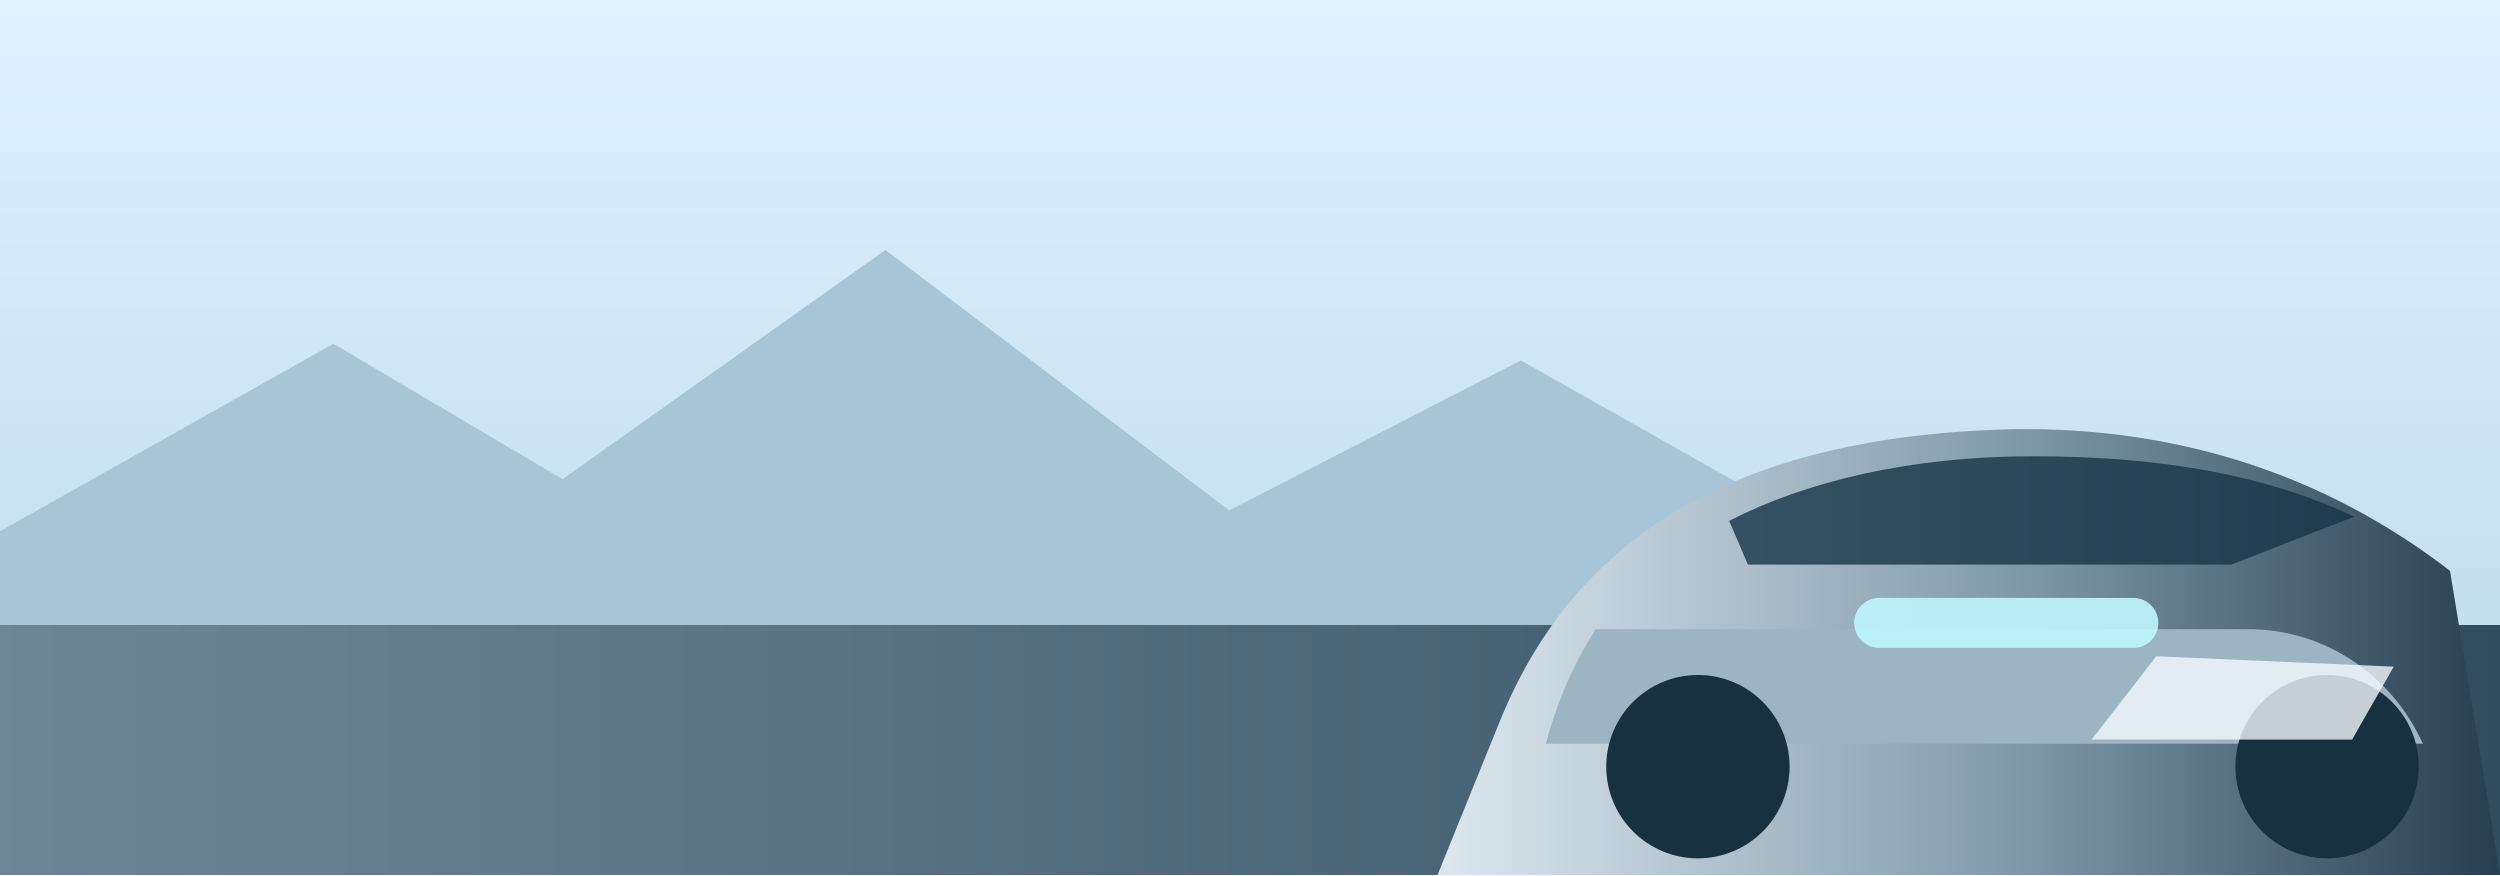
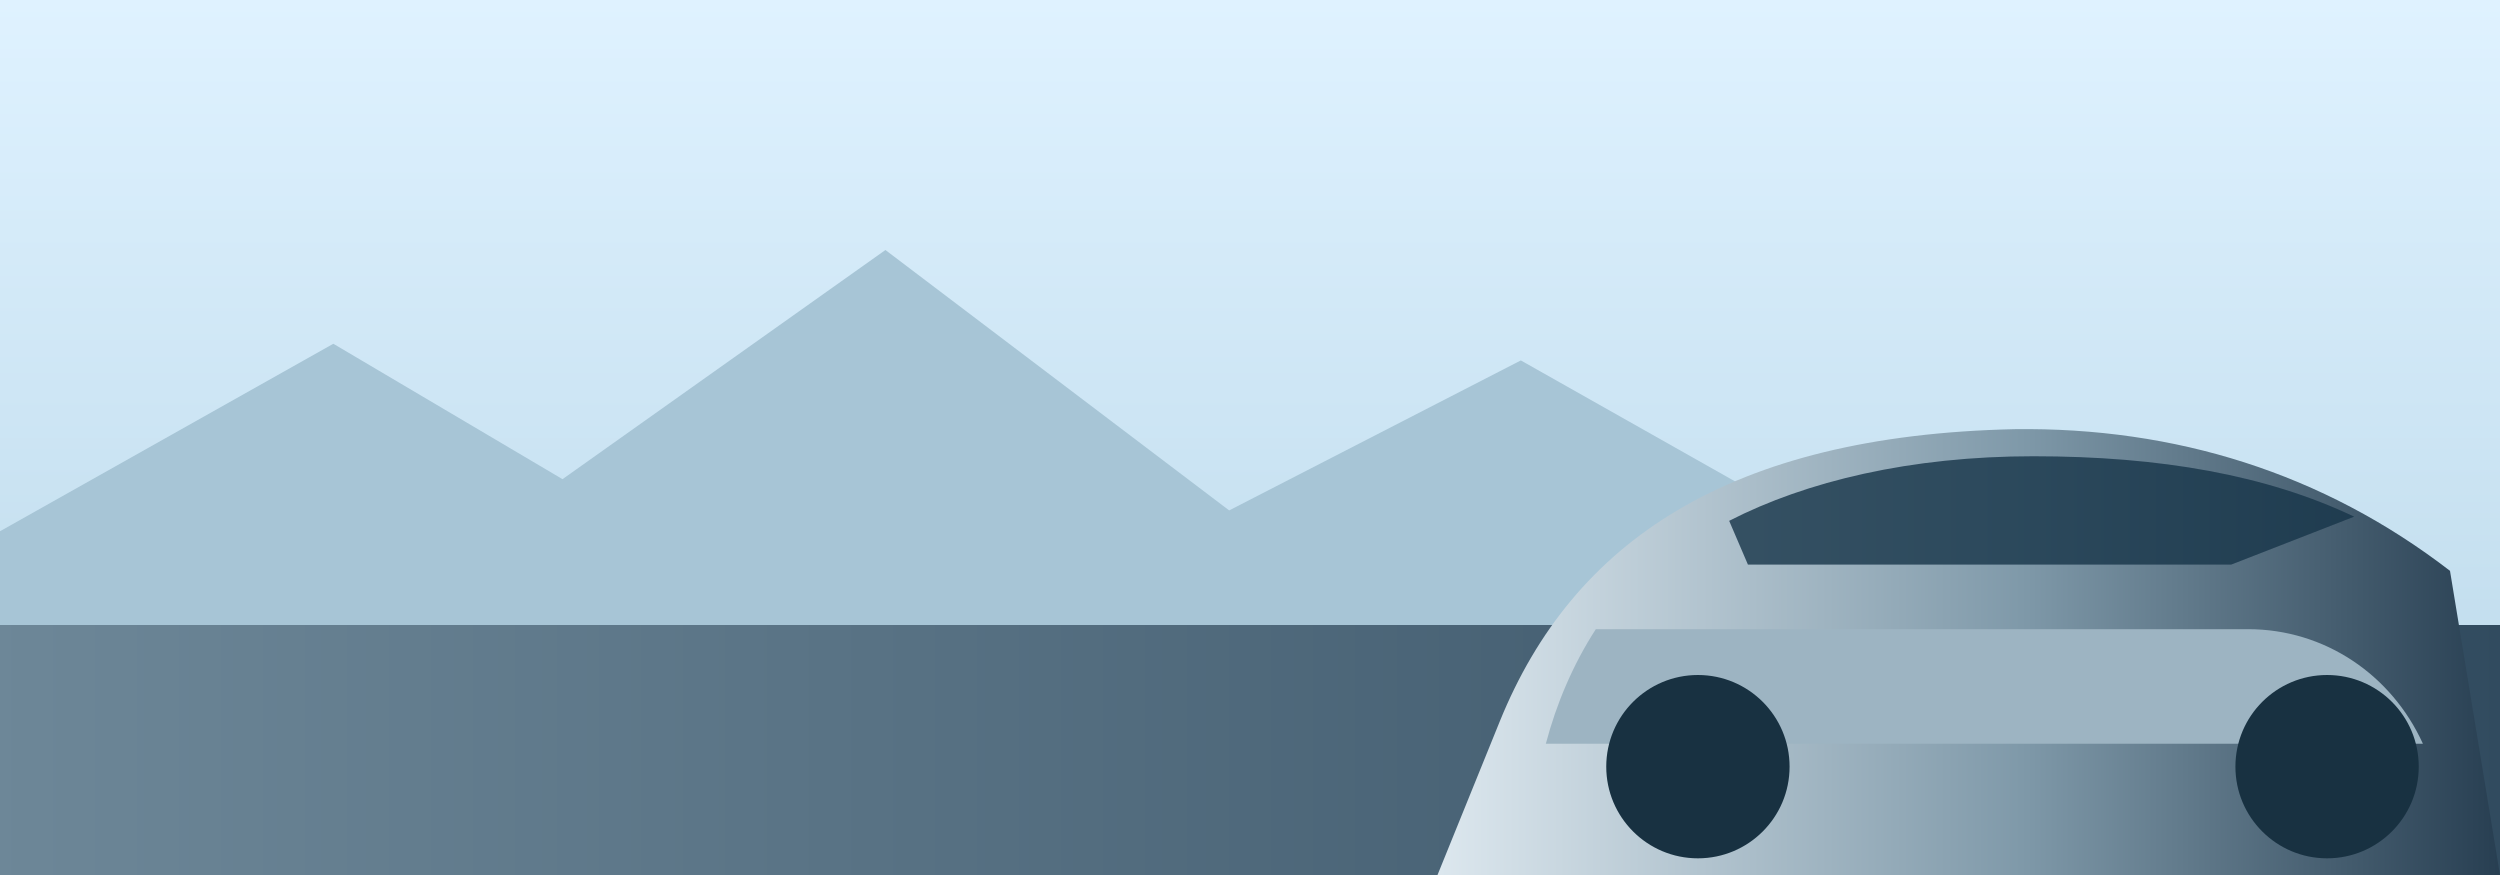
<svg xmlns="http://www.w3.org/2000/svg" viewBox="0 0 1200 420">
  <defs>
    <linearGradient id="sky" x1="0" y1="0" x2="0" y2="1">
      <stop stop-color="#dff2ff" />
      <stop offset="1" stop-color="#b9d7e8" />
    </linearGradient>
    <linearGradient id="road" x1="0" x2="1">
      <stop stop-color="#6d8798" />
      <stop offset="1" stop-color="#314b5f" />
    </linearGradient>
    <linearGradient id="car" x1="0" x2="1">
      <stop stop-color="#dce7ee" />
      <stop offset=".55" stop-color="#7f99a9" />
      <stop offset="1" stop-color="#283f52" />
    </linearGradient>
  </defs>
  <rect width="1200" height="420" fill="url(#sky)" />
  <path d="M0 255L160 165l110 65 155-110 165 125 140-72 170 96v151H0z" fill="#a7c5d6" />
  <path d="M0 300h1200v120H0z" fill="url(#road)" />
  <path d="M720 346c35-86 110-137 247-140 77-1 148 21 209 68l24 146H690z" fill="url(#car)" />
  <path d="M830 250c37-19 87-31 146-31 61 0 112 9 154 29l-59 23H839z" fill="#173449" opacity=".8" />
  <path d="M766 302h313c37 0 69 22 84 55H742c5-19 13-38 24-55z" fill="#9db4c2" />
  <ellipse cx="815" cy="368" rx="44" ry="44" fill="#183141" />
  <ellipse cx="1117" cy="368" rx="44" ry="44" fill="#183141" />
-   <rect x="890" y="287" width="146" height="24" rx="12" fill="#bff5ff" opacity=".9" />
-   <path d="M1035 315l114 5-20 35h-125z" fill="#f7fbff" opacity=".78" />
</svg>
